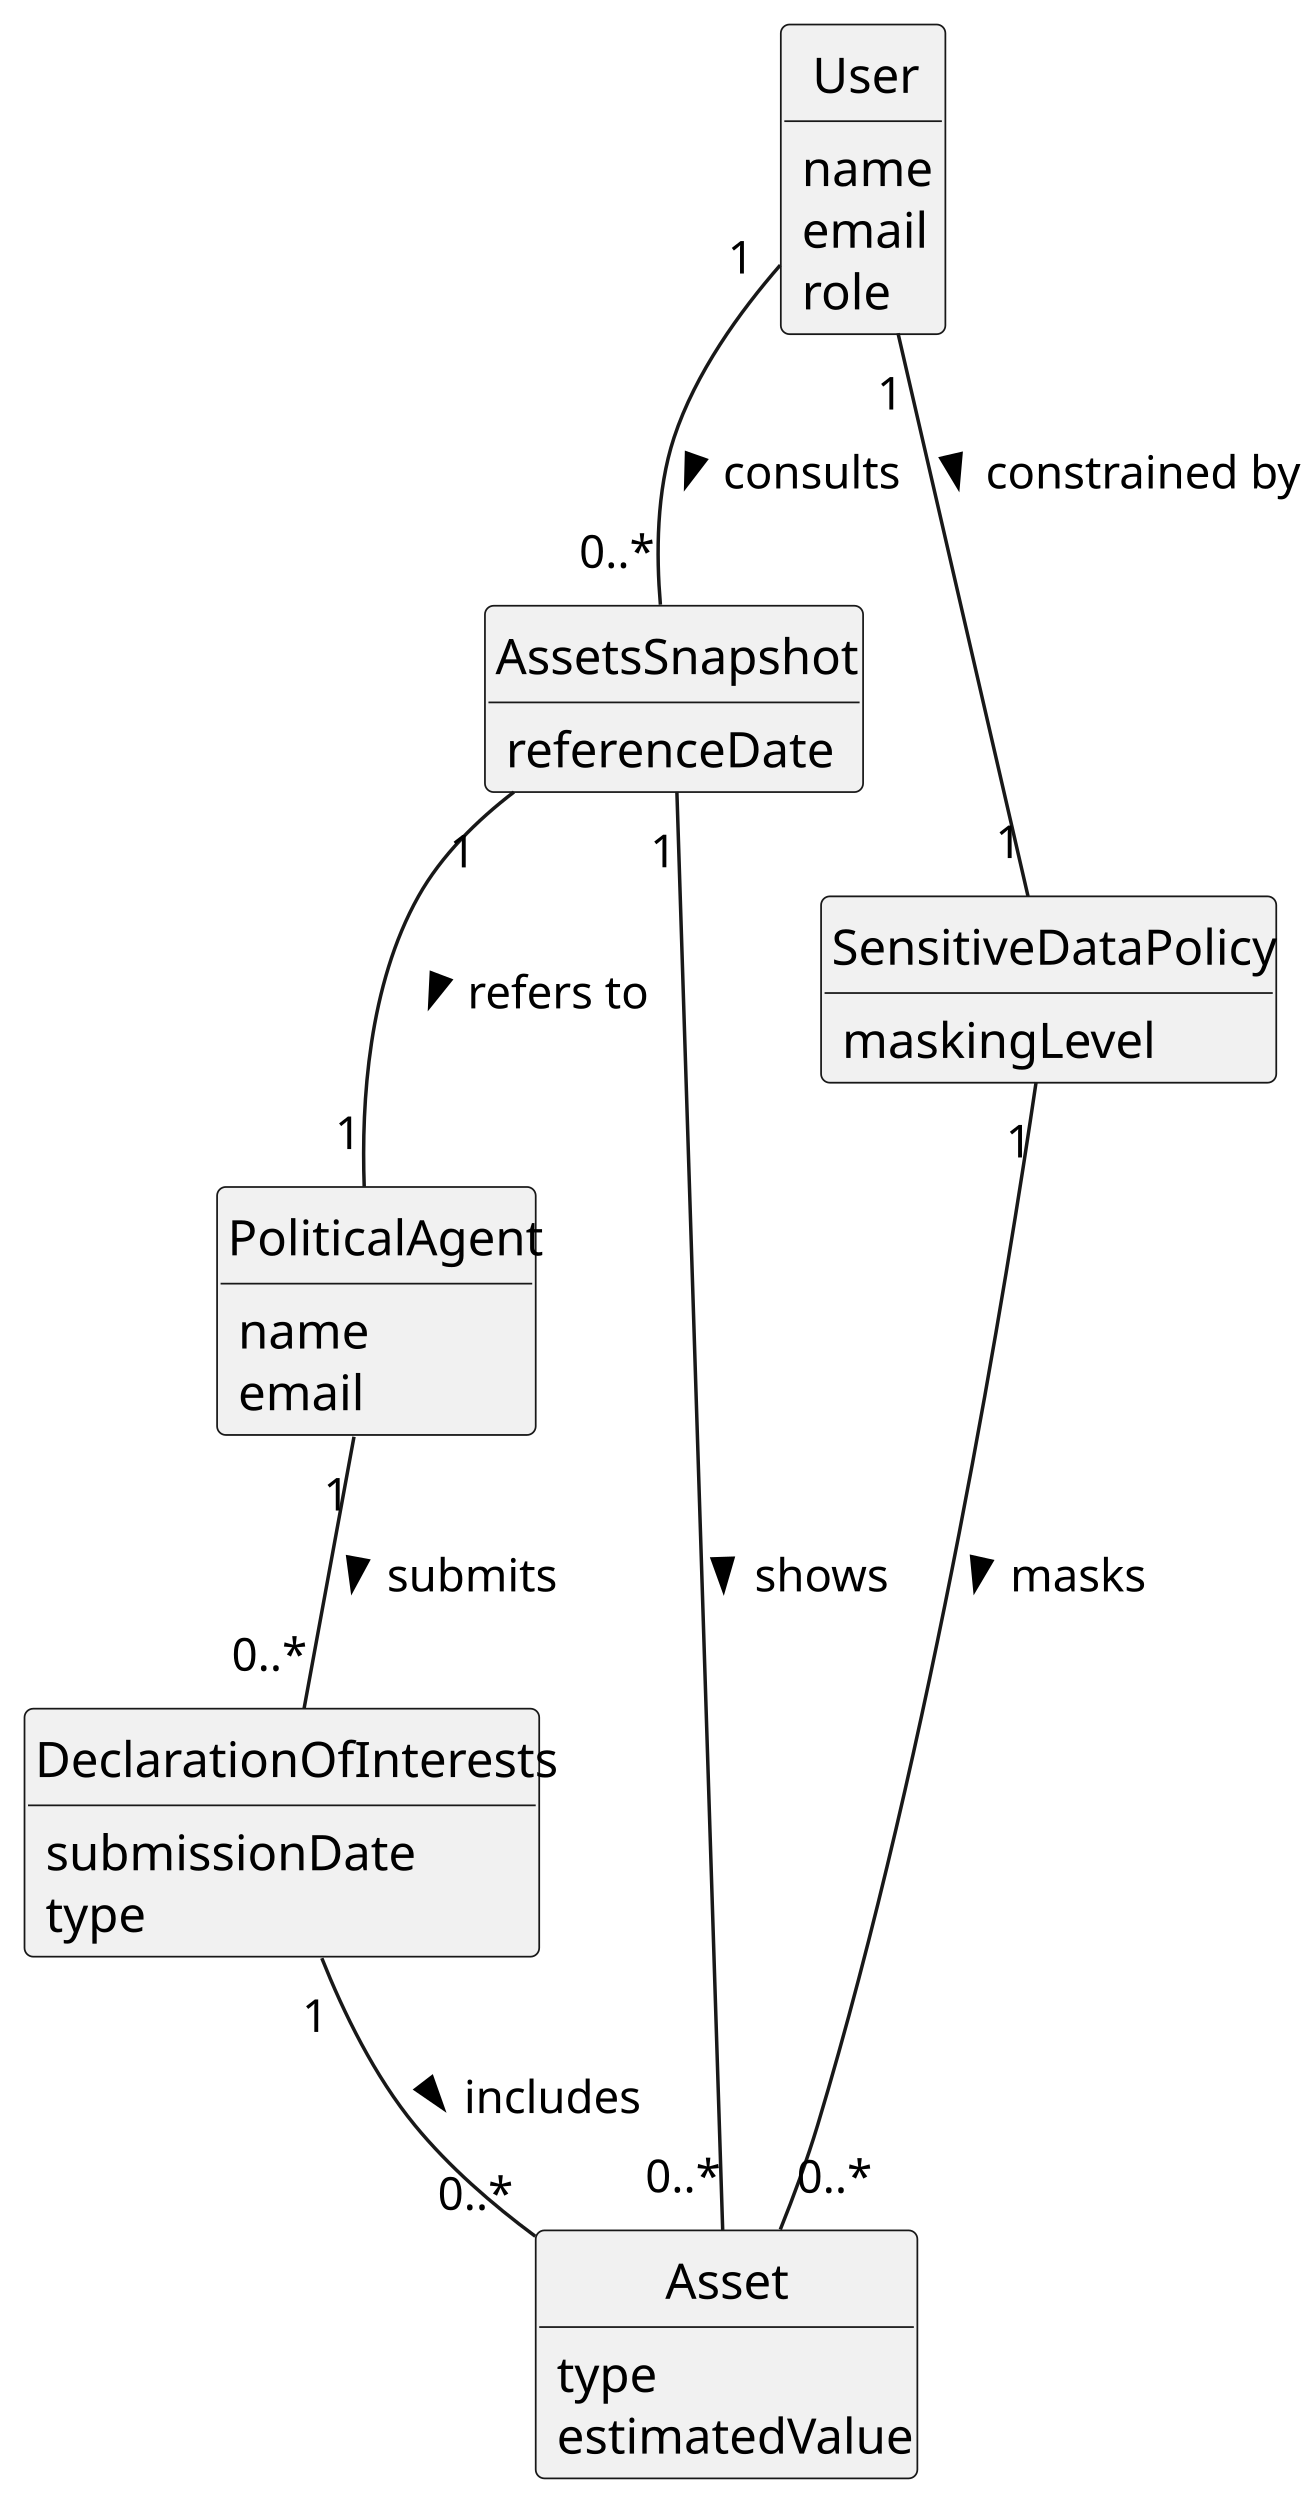
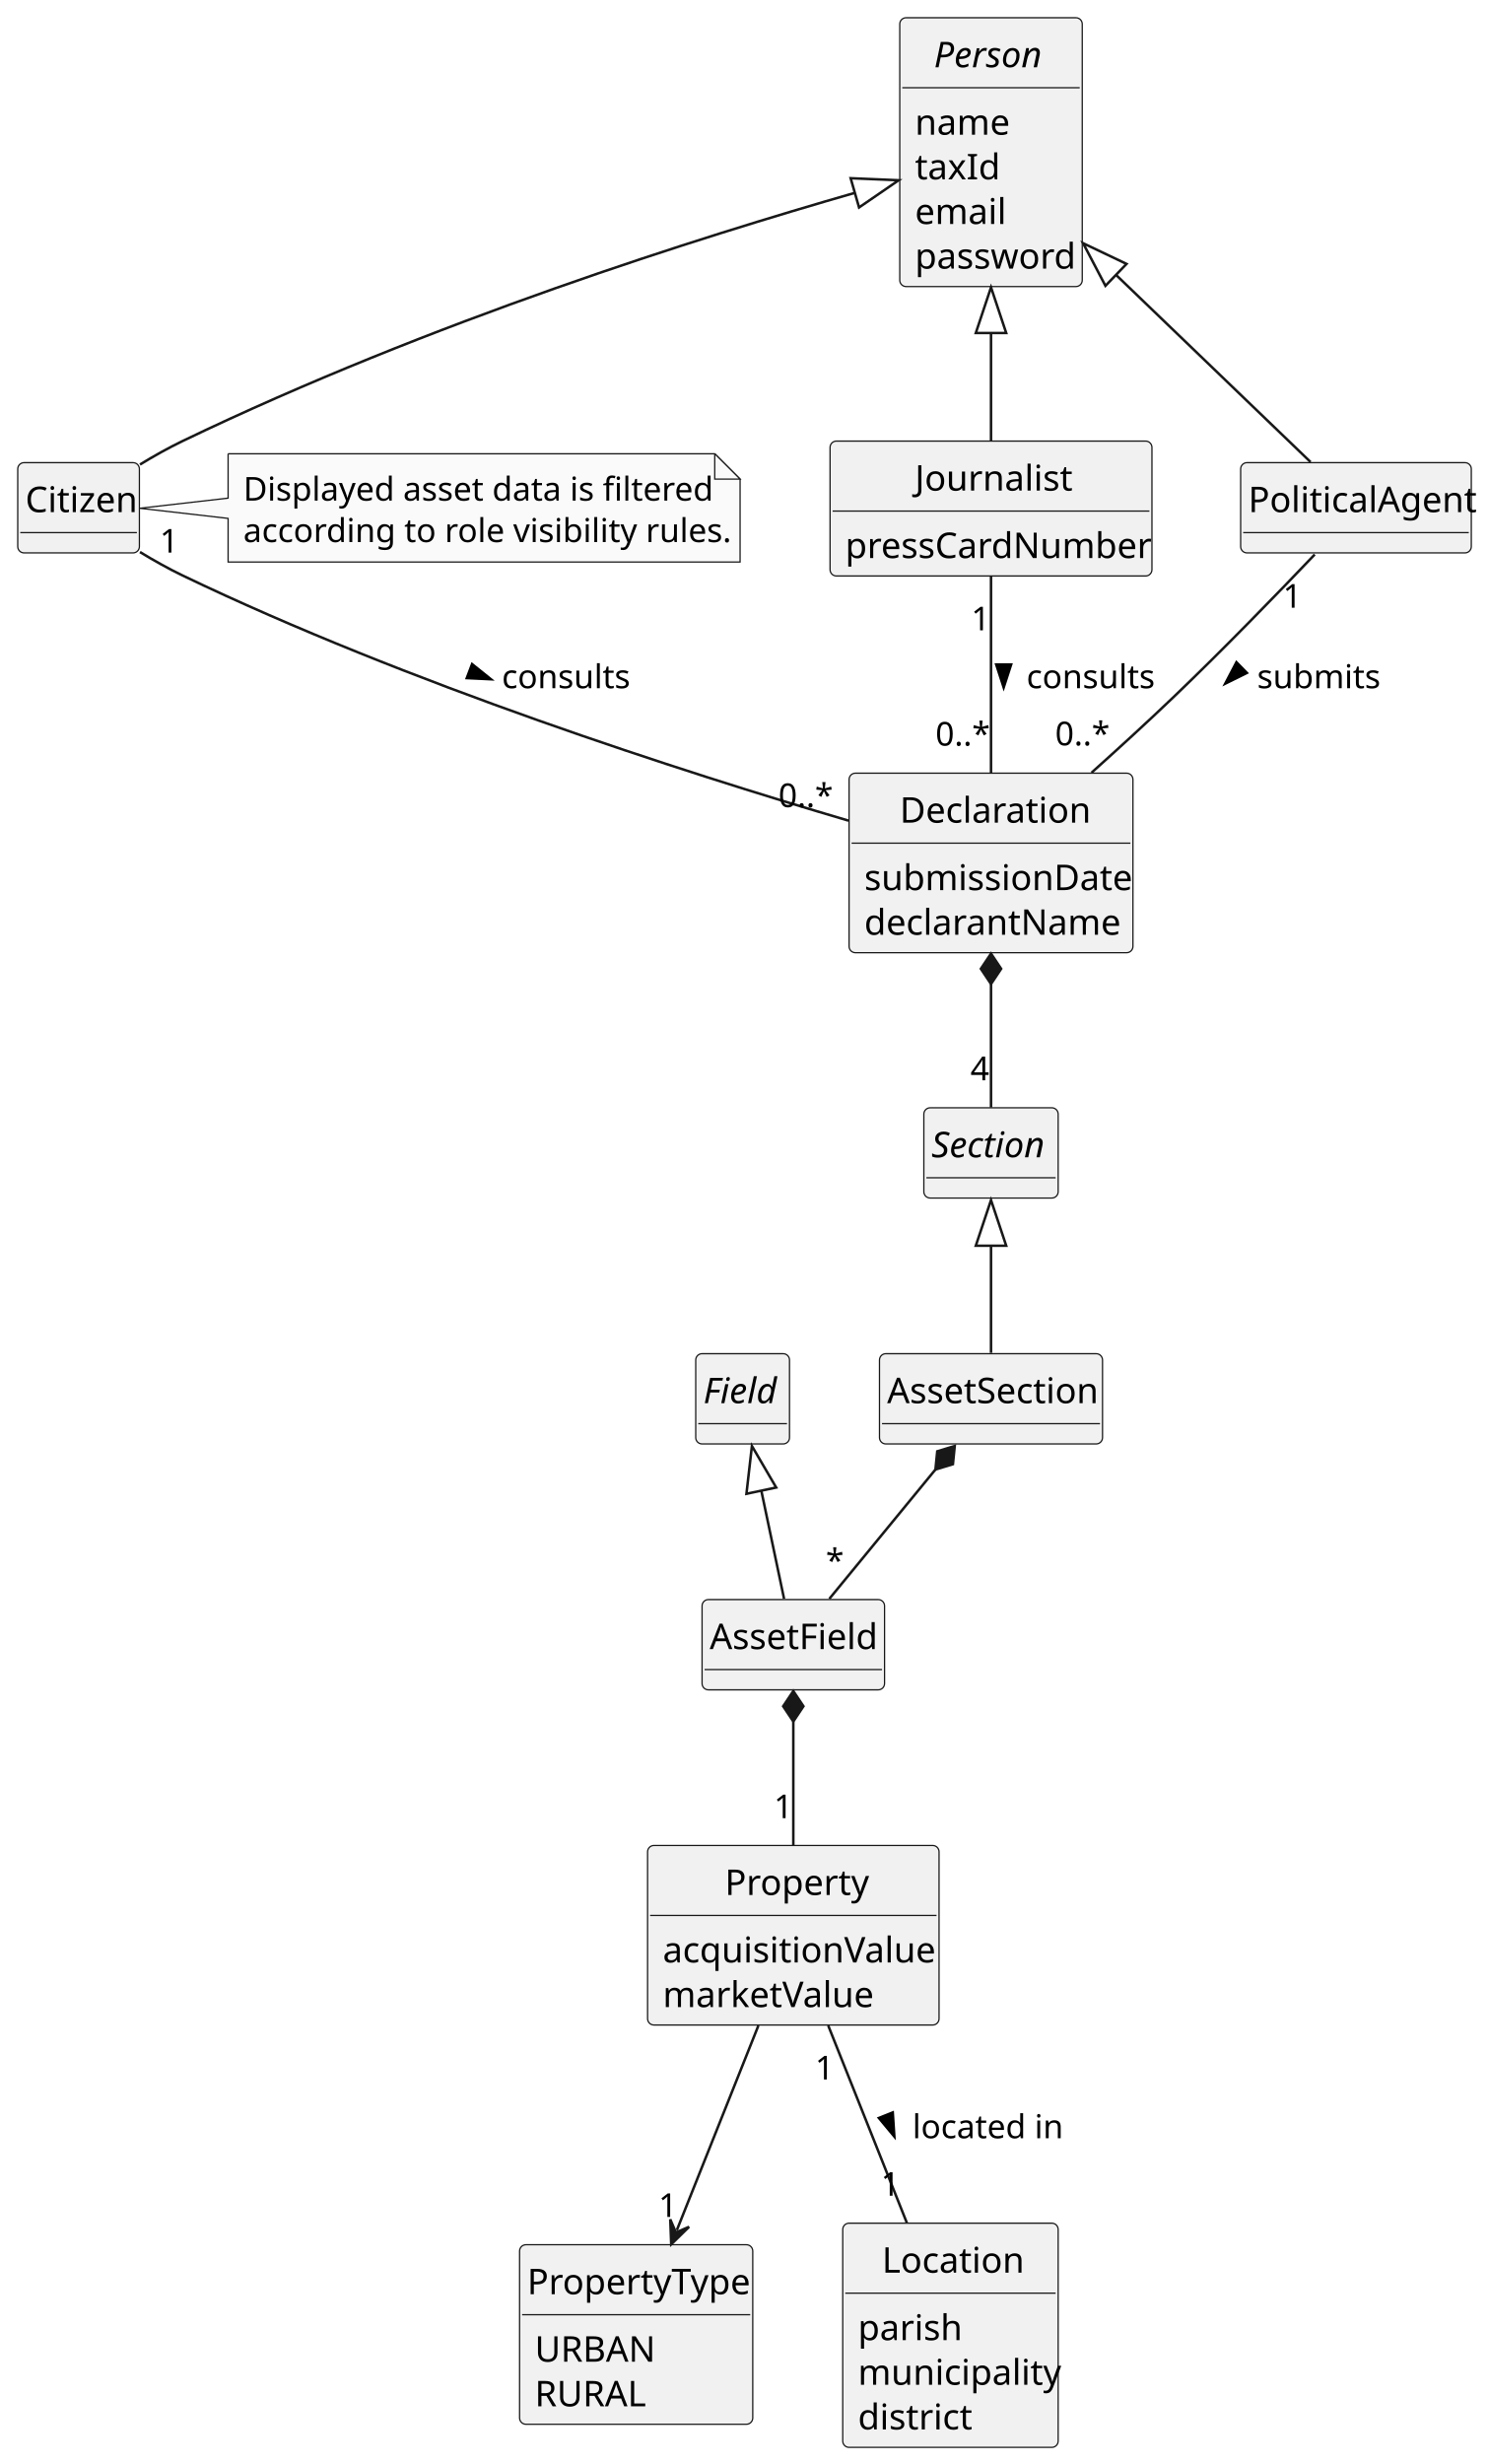
- <svg xmlns="http://www.w3.org/2000/svg" contentStyleType="text/css" height="714px" preserveAspectRatio="none" style="width:374px;height:714px;background:#FFFFFF;" version="1.1" viewBox="0 0 374 714" width="374px" zoomAndPan="magnify">
+ <svg xmlns="http://www.w3.org/2000/svg" contentStyleType="text/css" height="972px" preserveAspectRatio="none" style="width:587px;height:972px;background:#FFFFFF;" version="1.1" viewBox="0 0 587 972" width="587px" zoomAndPan="magnify">
  <defs />
  <g>
-     <g id="elem_User">
-       <rect codeLine="8" fill="#F1F1F1" height="88.438" id="User" rx="2.5" ry="2.5" style="stroke:#181818;stroke-width:0.5;" width="47" x="223" y="7" />
-       <text fill="#000000" font-family="sans-serif" font-size="14" lengthAdjust="spacing" textLength="29" x="232" y="26.533">User</text>
-       <line style="stroke:#181818;stroke-width:0.5;" x1="224" x2="269" y1="34.609" y2="34.609" />
-       <text fill="#000000" font-family="sans-serif" font-size="14" lengthAdjust="spacing" textLength="35" x="229" y="53.143">name</text>
-       <text fill="#000000" font-family="sans-serif" font-size="14" lengthAdjust="spacing" textLength="33" x="229" y="70.752">email</text>
-       <text fill="#000000" font-family="sans-serif" font-size="14" lengthAdjust="spacing" textLength="24" x="229" y="88.361">role</text>
+     <g id="elem_Person">
+       <rect codeLine="8" fill="#F1F1F1" height="106.047" id="Person" rx="2.5" ry="2.5" style="stroke:#181818;stroke-width:0.5;" width="72" x="355" y="7" />
+       <text fill="#000000" font-family="sans-serif" font-size="14" font-style="italic" lengthAdjust="spacing" textLength="45" x="368.5" y="26.533">Person</text>
+       <line style="stroke:#181818;stroke-width:0.5;" x1="356" x2="426" y1="34.609" y2="34.609" />
+       <text fill="#000000" font-family="sans-serif" font-size="14" lengthAdjust="spacing" textLength="35" x="361" y="53.143">name</text>
+       <text fill="#000000" font-family="sans-serif" font-size="14" lengthAdjust="spacing" textLength="29" x="361" y="70.752">taxId</text>
+       <text fill="#000000" font-family="sans-serif" font-size="14" lengthAdjust="spacing" textLength="33" x="361" y="88.361">email</text>
+       <text fill="#000000" font-family="sans-serif" font-size="14" lengthAdjust="spacing" textLength="60" x="361" y="105.971">password</text>
+     </g>
+     <g id="elem_Citizen">
+       <rect codeLine="15" fill="#F1F1F1" height="35.609" id="Citizen" rx="2.5" ry="2.5" style="stroke:#181818;stroke-width:0.5;" width="48" x="7" y="182.5" />
+       <text fill="#000000" font-family="sans-serif" font-size="14" lengthAdjust="spacing" textLength="42" x="10" y="202.033">Citizen</text>
+       <line style="stroke:#181818;stroke-width:0.5;" x1="8" x2="54" y1="210.109" y2="210.109" />
+     </g>
+     <g id="elem_Journalist">
+       <rect codeLine="18" fill="#F1F1F1" height="53.219" id="Journalist" rx="2.5" ry="2.5" style="stroke:#181818;stroke-width:0.5;" width="127" x="327.5" y="174" />
+       <text fill="#000000" font-family="sans-serif" font-size="14" lengthAdjust="spacing" textLength="60" x="361" y="193.533">Journalist</text>
+       <line style="stroke:#181818;stroke-width:0.5;" x1="328.5" x2="453.5" y1="201.609" y2="201.609" />
+       <text fill="#000000" font-family="sans-serif" font-size="14" lengthAdjust="spacing" textLength="115" x="333.5" y="220.143">pressCardNumber</text>
    </g>
    <g id="elem_PoliticalAgent">
-       <rect codeLine="14" fill="#F1F1F1" height="70.828" id="PoliticalAgent" rx="2.5" ry="2.5" style="stroke:#181818;stroke-width:0.5;" width="91" x="62" y="339" />
-       <text fill="#000000" font-family="sans-serif" font-size="14" lengthAdjust="spacing" textLength="85" x="65" y="358.533">PoliticalAgent</text>
-       <line style="stroke:#181818;stroke-width:0.5;" x1="63" x2="152" y1="366.609" y2="366.609" />
-       <text fill="#000000" font-family="sans-serif" font-size="14" lengthAdjust="spacing" textLength="35" x="68" y="385.143">name</text>
-       <text fill="#000000" font-family="sans-serif" font-size="14" lengthAdjust="spacing" textLength="33" x="68" y="402.752">email</text>
+       <rect codeLine="22" fill="#F1F1F1" height="35.609" id="PoliticalAgent" rx="2.5" ry="2.5" style="stroke:#181818;stroke-width:0.5;" width="91" x="489.5" y="182.5" />
+       <text fill="#000000" font-family="sans-serif" font-size="14" lengthAdjust="spacing" textLength="85" x="492.5" y="202.033">PoliticalAgent</text>
+       <line style="stroke:#181818;stroke-width:0.5;" x1="490.5" x2="579.5" y1="210.109" y2="210.109" />
    </g>
-     <g id="elem_AssetsSnapshot">
-       <rect codeLine="19" fill="#F1F1F1" height="53.219" id="AssetsSnapshot" rx="2.5" ry="2.5" style="stroke:#181818;stroke-width:0.5;" width="108" x="138.5" y="173" />
-       <text fill="#000000" font-family="sans-serif" font-size="14" lengthAdjust="spacing" textLength="102" x="141.5" y="192.533">AssetsSnapshot</text>
-       <line style="stroke:#181818;stroke-width:0.5;" x1="139.5" x2="245.5" y1="200.609" y2="200.609" />
-       <text fill="#000000" font-family="sans-serif" font-size="14" lengthAdjust="spacing" textLength="91" x="144.5" y="219.143">referenceDate</text>
+     <g id="elem_Declaration">
+       <rect codeLine="25" fill="#F1F1F1" height="70.828" id="Declaration" rx="2.5" ry="2.5" style="stroke:#181818;stroke-width:0.5;" width="112" x="335" y="305" />
+       <text fill="#000000" font-family="sans-serif" font-size="14" lengthAdjust="spacing" textLength="72" x="355" y="324.533">Declaration</text>
+       <line style="stroke:#181818;stroke-width:0.5;" x1="336" x2="446" y1="332.609" y2="332.609" />
+       <text fill="#000000" font-family="sans-serif" font-size="14" lengthAdjust="spacing" textLength="100" x="341" y="351.143">submissionDate</text>
+       <text fill="#000000" font-family="sans-serif" font-size="14" lengthAdjust="spacing" textLength="95" x="341" y="368.752">declarantName</text>
    </g>
-     <g id="elem_DeclarationOfInterests">
-       <rect codeLine="23" fill="#F1F1F1" height="70.828" id="DeclarationOfInterests" rx="2.5" ry="2.5" style="stroke:#181818;stroke-width:0.5;" width="147" x="7" y="488" />
-       <text fill="#000000" font-family="sans-serif" font-size="14" lengthAdjust="spacing" textLength="141" x="10" y="507.533">DeclarationOfInterests</text>
-       <line style="stroke:#181818;stroke-width:0.5;" x1="8" x2="153" y1="515.609" y2="515.609" />
-       <text fill="#000000" font-family="sans-serif" font-size="14" lengthAdjust="spacing" textLength="100" x="13" y="534.143">submissionDate</text>
-       <text fill="#000000" font-family="sans-serif" font-size="14" lengthAdjust="spacing" textLength="27" x="13" y="551.752">type</text>
+     <g id="elem_Section">
+       <rect codeLine="30" fill="#F1F1F1" height="35.609" id="Section" rx="2.5" ry="2.5" style="stroke:#181818;stroke-width:0.5;" width="53" x="364.5" y="437" />
+       <text fill="#000000" font-family="sans-serif" font-size="14" font-style="italic" lengthAdjust="spacing" textLength="47" x="367.5" y="456.533">Section</text>
+       <line style="stroke:#181818;stroke-width:0.5;" x1="365.5" x2="416.5" y1="464.609" y2="464.609" />
    </g>
-     <g id="elem_Asset">
-       <rect codeLine="28" fill="#F1F1F1" height="70.828" id="Asset" rx="2.5" ry="2.5" style="stroke:#181818;stroke-width:0.5;" width="109" x="153" y="637" />
-       <text fill="#000000" font-family="sans-serif" font-size="14" lengthAdjust="spacing" textLength="35" x="190" y="656.533">Asset</text>
-       <line style="stroke:#181818;stroke-width:0.5;" x1="154" x2="261" y1="664.609" y2="664.609" />
-       <text fill="#000000" font-family="sans-serif" font-size="14" lengthAdjust="spacing" textLength="27" x="159" y="683.143">type</text>
-       <text fill="#000000" font-family="sans-serif" font-size="14" lengthAdjust="spacing" textLength="97" x="159" y="700.752">estimatedValue</text>
+     <g id="elem_AssetSection">
+       <rect codeLine="33" fill="#F1F1F1" height="35.609" id="AssetSection" rx="2.5" ry="2.5" style="stroke:#181818;stroke-width:0.5;" width="88" x="347" y="534" />
+       <text fill="#000000" font-family="sans-serif" font-size="14" lengthAdjust="spacing" textLength="82" x="350" y="553.533">AssetSection</text>
+       <line style="stroke:#181818;stroke-width:0.5;" x1="348" x2="434" y1="561.609" y2="561.609" />
    </g>
-     <g id="elem_SensitiveDataPolicy">
-       <rect codeLine="33" fill="#F1F1F1" height="53.219" id="SensitiveDataPolicy" rx="2.5" ry="2.5" style="stroke:#181818;stroke-width:0.5;" width="130" x="234.5" y="256" />
-       <text fill="#000000" font-family="sans-serif" font-size="14" lengthAdjust="spacing" textLength="124" x="237.5" y="275.533">SensitiveDataPolicy</text>
-       <line style="stroke:#181818;stroke-width:0.5;" x1="235.5" x2="363.5" y1="283.609" y2="283.609" />
-       <text fill="#000000" font-family="sans-serif" font-size="14" lengthAdjust="spacing" textLength="86" x="240.5" y="302.143">maskingLevel</text>
+     <g id="elem_Field">
+       <rect codeLine="36" fill="#F1F1F1" height="35.609" id="Field" rx="2.5" ry="2.5" style="stroke:#181818;stroke-width:0.5;" width="37" x="274.5" y="534" />
+       <text fill="#000000" font-family="sans-serif" font-size="14" font-style="italic" lengthAdjust="spacing" textLength="31" x="277.5" y="553.533">Field</text>
+       <line style="stroke:#181818;stroke-width:0.5;" x1="275.5" x2="310.5" y1="561.609" y2="561.609" />
    </g>
-     <g id="link_User_AssetsSnapshot">
-       <path codeLine="37" d="M222.83,75.73 C211.27,89.01 198.57,106.58 192.5,125 C187.47,140.27 187.39,158.31 188.61,172.7 " fill="none" id="User-AssetsSnapshot" style="stroke:#181818;stroke-width:1.0;" />
-       <polygon fill="#000000" points="195.836,138.891,201.618,131.339,196.075,129.383,195.836,138.891" style="stroke:#000000;stroke-width:1.0;" />
-       <text fill="#000000" font-family="sans-serif" font-size="13" lengthAdjust="spacing" textLength="49" x="206.5" y="139.495">consults</text>
-       <text fill="#000000" font-family="sans-serif" font-size="13" lengthAdjust="spacing" textLength="7" x="207.849" y="78.127">1</text>
-       <text fill="#000000" font-family="sans-serif" font-size="13" lengthAdjust="spacing" textLength="20" x="165.398" y="162.163">0..*</text>
+     <g id="elem_AssetField">
+       <rect codeLine="39" fill="#F1F1F1" height="35.609" id="AssetField" rx="2.5" ry="2.5" style="stroke:#181818;stroke-width:0.5;" width="72" x="277" y="631" />
+       <text fill="#000000" font-family="sans-serif" font-size="14" lengthAdjust="spacing" textLength="66" x="280" y="650.533">AssetField</text>
+       <line style="stroke:#181818;stroke-width:0.5;" x1="278" x2="348" y1="658.609" y2="658.609" />
    </g>
-     <g id="link_AssetsSnapshot_PoliticalAgent">
-       <path codeLine="38" d="M146.78,226.2 C136.15,234.35 126.04,244.34 119.5,256 C105.35,281.22 103.15,314.3 104.02,338.93 " fill="none" id="AssetsSnapshot-PoliticalAgent" style="stroke:#181818;stroke-width:1.0;" />
-       <polygon fill="#000000" points="122.727,287.351,128.683,279.936,123.187,277.851,122.727,287.351" style="stroke:#000000;stroke-width:1.0;" />
-       <text fill="#000000" font-family="sans-serif" font-size="13" lengthAdjust="spacing" textLength="47" x="133.5" y="287.995">refers to</text>
-       <text fill="#000000" font-family="sans-serif" font-size="13" lengthAdjust="spacing" textLength="7" x="128.398" y="247.735">1</text>
-       <text fill="#000000" font-family="sans-serif" font-size="13" lengthAdjust="spacing" textLength="7" x="95.689" y="328.17">1</text>
+     <g id="elem_Property">
+       <rect codeLine="42" fill="#F1F1F1" height="70.828" id="Property" rx="2.5" ry="2.5" style="stroke:#181818;stroke-width:0.5;" width="115" x="255.5" y="728" />
+       <text fill="#000000" font-family="sans-serif" font-size="14" lengthAdjust="spacing" textLength="54" x="286" y="747.533">Property</text>
+       <line style="stroke:#181818;stroke-width:0.5;" x1="256.5" x2="369.5" y1="755.609" y2="755.609" />
+       <text fill="#000000" font-family="sans-serif" font-size="14" lengthAdjust="spacing" textLength="103" x="261.5" y="774.143">acquisitionValue</text>
+       <text fill="#000000" font-family="sans-serif" font-size="14" lengthAdjust="spacing" textLength="79" x="261.5" y="791.752">marketValue</text>
    </g>
-     <g id="link_AssetsSnapshot_Asset">
-       <path codeLine="39" d="M193.32,226.16 C195.84,305.44 203.52,546.59 206.4,636.88 " fill="none" id="AssetsSnapshot-Asset" style="stroke:#181818;stroke-width:1.0;" />
-       <polygon fill="#000000" points="206.659,454.173,209.309,445.039,203.434,445.226,206.659,454.173" style="stroke:#000000;stroke-width:1.0;" />
-       <text fill="#000000" font-family="sans-serif" font-size="13" lengthAdjust="spacing" textLength="37" x="215.5" y="454.495">shows</text>
-       <text fill="#000000" font-family="sans-serif" font-size="13" lengthAdjust="spacing" textLength="7" x="185.7" y="247.686">1</text>
-       <text fill="#000000" font-family="sans-serif" font-size="13" lengthAdjust="spacing" textLength="20" x="184.284" y="626.11">0..*</text>
+     <g id="elem_PropertyType">
+       <rect codeLine="47" fill="#F1F1F1" height="70.828" id="PropertyType" rx="2.5" ry="2.5" style="stroke:#181818;stroke-width:0.5;" width="92" x="205" y="885.5" />
+       <text fill="#000000" font-family="sans-serif" font-size="14" lengthAdjust="spacing" textLength="86" x="208" y="905.033">PropertyType</text>
+       <line style="stroke:#181818;stroke-width:0.5;" x1="206" x2="296" y1="913.109" y2="913.109" />
+       <text fill="#000000" font-family="sans-serif" font-size="14" lengthAdjust="spacing" textLength="46" x="211" y="931.643">URBAN</text>
+       <text fill="#000000" font-family="sans-serif" font-size="14" lengthAdjust="spacing" textLength="46" x="211" y="949.252">RURAL</text>
    </g>
-     <g id="link_PoliticalAgent_DeclarationOfInterests">
-       <path codeLine="41" d="M101.1,410.34 C96.8,433.77 91.15,464.53 86.85,487.91 " fill="none" id="PoliticalAgent-DeclarationOfInterests" style="stroke:#181818;stroke-width:1.0;" />
-       <polygon fill="#000000" points="100.597,454.094,105.121,445.728,99.34,444.666,100.597,454.094" style="stroke:#000000;stroke-width:1.0;" />
-       <text fill="#000000" font-family="sans-serif" font-size="13" lengthAdjust="spacing" textLength="46" x="110.5" y="454.495">submits</text>
-       <text fill="#000000" font-family="sans-serif" font-size="13" lengthAdjust="spacing" textLength="7" x="92.398" y="431.415">1</text>
-       <text fill="#000000" font-family="sans-serif" font-size="13" lengthAdjust="spacing" textLength="20" x="66.154" y="477.146">0..*</text>
+     <g id="elem_Location">
+       <rect codeLine="52" fill="#F1F1F1" height="88.438" id="Location" rx="2.5" ry="2.5" style="stroke:#181818;stroke-width:0.5;" width="85" x="332.5" y="877" />
+       <text fill="#000000" font-family="sans-serif" font-size="14" lengthAdjust="spacing" textLength="54" x="348" y="896.533">Location</text>
+       <line style="stroke:#181818;stroke-width:0.5;" x1="333.5" x2="416.5" y1="904.609" y2="904.609" />
+       <text fill="#000000" font-family="sans-serif" font-size="14" lengthAdjust="spacing" textLength="39" x="338.5" y="923.143">parish</text>
+       <text fill="#000000" font-family="sans-serif" font-size="14" lengthAdjust="spacing" textLength="73" x="338.5" y="940.752">municipality</text>
+       <text fill="#000000" font-family="sans-serif" font-size="14" lengthAdjust="spacing" textLength="41" x="338.5" y="958.361">district</text>
    </g>
-     <g id="link_DeclarationOfInterests_Asset">
-       <path codeLine="42" d="M91.91,559.26 C98.15,574.92 106.99,592.99 118.5,607 C128.19,618.8 140.51,629.52 152.88,638.69 " fill="none" id="DeclarationOfInterests-Asset" style="stroke:#181818;stroke-width:1.0;" />
-       <polygon fill="#000000" points="126.544,602.142,123.368,593.178,118.706,596.756,126.544,602.142" style="stroke:#000000;stroke-width:1.0;" />
-       <text fill="#000000" font-family="sans-serif" font-size="13" lengthAdjust="spacing" textLength="48" x="132.5" y="603.495">includes</text>
-       <text fill="#000000" font-family="sans-serif" font-size="13" lengthAdjust="spacing" textLength="7" x="86.269" y="580.321">1</text>
-       <text fill="#000000" font-family="sans-serif" font-size="13" lengthAdjust="spacing" textLength="20" x="125.004" y="631.121">0..*</text>
+     <g id="elem_GMN27">
+       <path d="M90,179 L90,196.5 L55.06,200.5 L90,204.5 L90,221.703 A0,0 0 0 0 90,221.703 L292,221.703 A0,0 0 0 0 292,221.703 L292,189 L282,179 L90,179 A0,0 0 0 0 90,179 " fill="#FAFAFA" style="stroke:#181818;stroke-width:0.5;" />
+       <path d="M282,179 L282,189 L292,189 L282,179 " fill="#FAFAFA" style="stroke:#181818;stroke-width:0.5;" />
+       <text fill="#000000" font-family="sans-serif" font-size="13" lengthAdjust="spacing" textLength="178" x="96" y="197.495">Displayed asset data is filtered</text>
+       <text fill="#000000" font-family="sans-serif" font-size="13" lengthAdjust="spacing" textLength="181" x="96" y="213.847">according to role visibility rules.</text>
    </g>
-     <g id="link_User_SensitiveDataPolicy">
-       <path codeLine="44" d="M256.47,95.17 C267.41,142.56 284.62,217.08 293.6,255.96 " fill="none" id="User-SensitiveDataPolicy" style="stroke:#181818;stroke-width:1.0;" />
-       <polygon fill="#000000" points="273.625,139.048,274.453,129.573,268.726,130.896,273.625,139.048" style="stroke:#000000;stroke-width:1.0;" />
-       <text fill="#000000" font-family="sans-serif" font-size="13" lengthAdjust="spacing" textLength="85" x="281.5" y="139.495">constrained by</text>
-       <text fill="#000000" font-family="sans-serif" font-size="13" lengthAdjust="spacing" textLength="7" x="250.501" y="116.973">1</text>
-       <text fill="#000000" font-family="sans-serif" font-size="13" lengthAdjust="spacing" textLength="7" x="284.309" y="245.052">1</text>
+     <g id="link_Person_Citizen">
+       <path codeLine="58" d="M337.28,76.072 C276.95,93.412 170.48,126.62 72,174 C66.41,176.69 60.63,179.95 55.23,183.24 " fill="none" id="Person-backto-Citizen" style="stroke:#181818;stroke-width:1.0;" />
+       <polygon fill="none" points="354.58,71.1,335.623,70.306,338.938,81.839,354.58,71.1" style="stroke:#181818;stroke-width:1.0;" />
    </g>
-     <g id="link_SensitiveDataPolicy_Asset">
-       <path codeLine="45" d="M295.91,309.06 C287.8,364.23 266.19,498.32 233.5,607 C230.54,616.83 226.68,627.24 222.85,636.76 " fill="none" id="SensitiveDataPolicy-Asset" style="stroke:#181818;stroke-width:1.0;" />
-       <polygon fill="#000000" points="278.412,454.056,283.249,445.867,277.512,444.588,278.412,454.056" style="stroke:#000000;stroke-width:1.0;" />
-       <text fill="#000000" font-family="sans-serif" font-size="13" lengthAdjust="spacing" textLength="39" x="288.5" y="454.495">masks</text>
-       <text fill="#000000" font-family="sans-serif" font-size="13" lengthAdjust="spacing" textLength="7" x="287.27" y="330.562">1</text>
-       <text fill="#000000" font-family="sans-serif" font-size="13" lengthAdjust="spacing" textLength="20" x="227.524" y="626.239">0..*</text>
+     <g id="link_Person_Journalist">
+       <path codeLine="59" d="M391,131.36 C391,152.04 391,156.87 391,173.82 " fill="none" id="Person-backto-Journalist" style="stroke:#181818;stroke-width:1.0;" />
+       <polygon fill="none" points="391,113.36,385,131.36,397,131.36,391,113.36" style="stroke:#181818;stroke-width:1.0;" />
+     </g>
+     <g id="link_Person_PoliticalAgent">
+       <path codeLine="60" d="M440.312,108.429 C468.972,135.999 494.75,160.78 517.09,182.27 " fill="none" id="Person-backto-PoliticalAgent" style="stroke:#181818;stroke-width:1.0;" />
+       <polygon fill="none" points="427.34,95.95,436.153,112.753,444.472,104.105,427.34,95.95" style="stroke:#181818;stroke-width:1.0;" />
+     </g>
+     <g id="link_Section_AssetSection">
+       <path codeLine="62" d="M391,491.42 C391,508.57 391,516.58 391,533.69 " fill="none" id="Section-backto-AssetSection" style="stroke:#181818;stroke-width:1.0;" />
+       <polygon fill="none" points="391,473.42,385,491.42,397,491.42,391,473.42" style="stroke:#181818;stroke-width:1.0;" />
+     </g>
+     <g id="link_Field_AssetField">
+       <path codeLine="63" d="M300.378,588.034 C303.988,605.184 305.75,613.58 309.35,630.69 " fill="none" id="Field-backto-AssetField" style="stroke:#181818;stroke-width:1.0;" />
+       <polygon fill="none" points="296.67,570.42,294.506,589.27,306.249,586.798,296.67,570.42" style="stroke:#181818;stroke-width:1.0;" />
+     </g>
+     <g id="link_PoliticalAgent_Declaration">
+       <path codeLine="65" d="M518.72,218.74 C504.33,233.84 482.62,256.23 463,275 C452.69,284.86 441.29,295.28 430.66,304.81 " fill="none" id="PoliticalAgent-Declaration" style="stroke:#181818;stroke-width:1.0;" />
+       <polygon fill="#000000" points="483.424,269.671,491.947,265.45,487.839,261.247,483.424,269.671" style="stroke:#000000;stroke-width:1.0;" />
+       <text fill="#000000" font-family="sans-serif" font-size="13" lengthAdjust="spacing" textLength="46" x="496" y="271.495">submits</text>
+       <text fill="#000000" font-family="sans-serif" font-size="13" lengthAdjust="spacing" textLength="7" x="506.157" y="239.72">1</text>
+       <text fill="#000000" font-family="sans-serif" font-size="13" lengthAdjust="spacing" textLength="20" x="416.314" y="294.027">0..*</text>
+     </g>
+     <g id="link_Declaration_Section">
+       <path codeLine="66" d="M391,388.17 C391,408.31 391,420.81 391,436.87 " fill="none" id="Declaration-backto-Section" style="stroke:#181818;stroke-width:1.0;" />
+       <polygon fill="#181818" points="391,376.17,387,382.17,391,388.17,395,382.17,391,376.17" style="stroke:#181818;stroke-width:1.0;" />
+       <text fill="#000000" font-family="sans-serif" font-size="13" lengthAdjust="spacing" textLength="7" x="382.884" y="426.154">4</text>
+     </g>
+     <g id="link_AssetSection_AssetField">
+       <path codeLine="67" d="M369.079,579.697 C355.009,596.847 341.26,613.58 327.22,630.69 " fill="none" id="AssetSection-backto-AssetField" style="stroke:#181818;stroke-width:1.0;" />
+       <polygon fill="#181818" points="376.69,570.42,369.792,572.522,369.079,579.697,375.977,577.596,376.69,570.42" style="stroke:#181818;stroke-width:1.0;" />
+       <text fill="#000000" font-family="sans-serif" font-size="13" lengthAdjust="spacing" textLength="5" x="325.809" y="620.241">*</text>
+     </g>
+     <g id="link_AssetField_Property">
+       <path codeLine="68" d="M313,679.09 C313,695.19 313,707.8 313,727.99 " fill="none" id="AssetField-backto-Property" style="stroke:#181818;stroke-width:1.0;" />
+       <polygon fill="#181818" points="313,667.09,309,673.09,313,679.09,317,673.09,313,667.09" style="stroke:#181818;stroke-width:1.0;" />
+       <text fill="#000000" font-family="sans-serif" font-size="13" lengthAdjust="spacing" textLength="7" x="305.333" y="717.241">1</text>
+     </g>
+     <g id="link_Property_PropertyType">
+       <path codeLine="69" d="M299.24,799.01 C289,824.69 277.301,854.026 267.051,879.746 " fill="none" id="Property-to-PropertyType" style="stroke:#181818;stroke-width:1.0;" />
+       <polygon fill="#181818" points="264.83,885.32,271.878,878.44,266.681,880.675,264.446,875.479,264.83,885.32" style="stroke:#181818;stroke-width:1.0;" />
+       <text fill="#000000" font-family="sans-serif" font-size="13" lengthAdjust="spacing" textLength="7" x="259.799" y="874.538">1</text>
+     </g>
+     <g id="link_Property_Location">
+       <path codeLine="70" d="M326.76,799.01 C335.93,822.01 348.05,852.4 357.84,876.97 " fill="none" id="Property-Location" style="stroke:#181818;stroke-width:1.0;" />
+       <polygon fill="#000000" points="352.852,842.82,352.232,833.33,346.772,835.507,352.852,842.82" style="stroke:#000000;stroke-width:1.0;" />
+       <text fill="#000000" font-family="sans-serif" font-size="13" lengthAdjust="spacing" textLength="56" x="360" y="843.495">located in</text>
+       <text fill="#000000" font-family="sans-serif" font-size="13" lengthAdjust="spacing" textLength="7" x="321.588" y="820.302">1</text>
+       <text fill="#000000" font-family="sans-serif" font-size="13" lengthAdjust="spacing" textLength="7" x="347.547" y="866.166">1</text>
+     </g>
+     <g id="link_Citizen_Declaration">
+       <path codeLine="72" d="M55.22,217.77 C60.62,221.05 66.41,224.31 72,227 C160.67,269.58 269.87,304.6 334.78,323.73 " fill="none" id="Citizen-Declaration" style="stroke:#181818;stroke-width:1.0;" />
+       <polygon fill="#000000" points="193.675,267.948,186.259,261.994,184.176,267.49,193.675,267.948" style="stroke:#000000;stroke-width:1.0;" />
+       <text fill="#000000" font-family="sans-serif" font-size="13" lengthAdjust="spacing" textLength="49" x="198" y="271.495">consults</text>
+       <text fill="#000000" font-family="sans-serif" font-size="13" lengthAdjust="spacing" textLength="7" x="63.016" y="217.977">1</text>
+       <text fill="#000000" font-family="sans-serif" font-size="13" lengthAdjust="spacing" textLength="20" x="307.123" y="318.391">0..*</text>
+     </g>
+     <g id="link_Journalist_Declaration">
+       <path codeLine="73" d="M391,227.13 C391,249.04 391,280.74 391,304.9 " fill="none" id="Journalist-Declaration" style="stroke:#181818;stroke-width:1.0;" />
+       <polygon fill="#000000" points="396,271.176,398.939,262.131,393.061,262.131,396,271.176" style="stroke:#000000;stroke-width:1.0;" />
+       <text fill="#000000" font-family="sans-serif" font-size="13" lengthAdjust="spacing" textLength="49" x="405" y="271.495">consults</text>
+       <text fill="#000000" font-family="sans-serif" font-size="13" lengthAdjust="spacing" textLength="7" x="383.191" y="248.649">1</text>
+       <text fill="#000000" font-family="sans-serif" font-size="13" lengthAdjust="spacing" textLength="20" x="369.094" y="294.134">0..*</text>
    </g>
  </g>
</svg>
